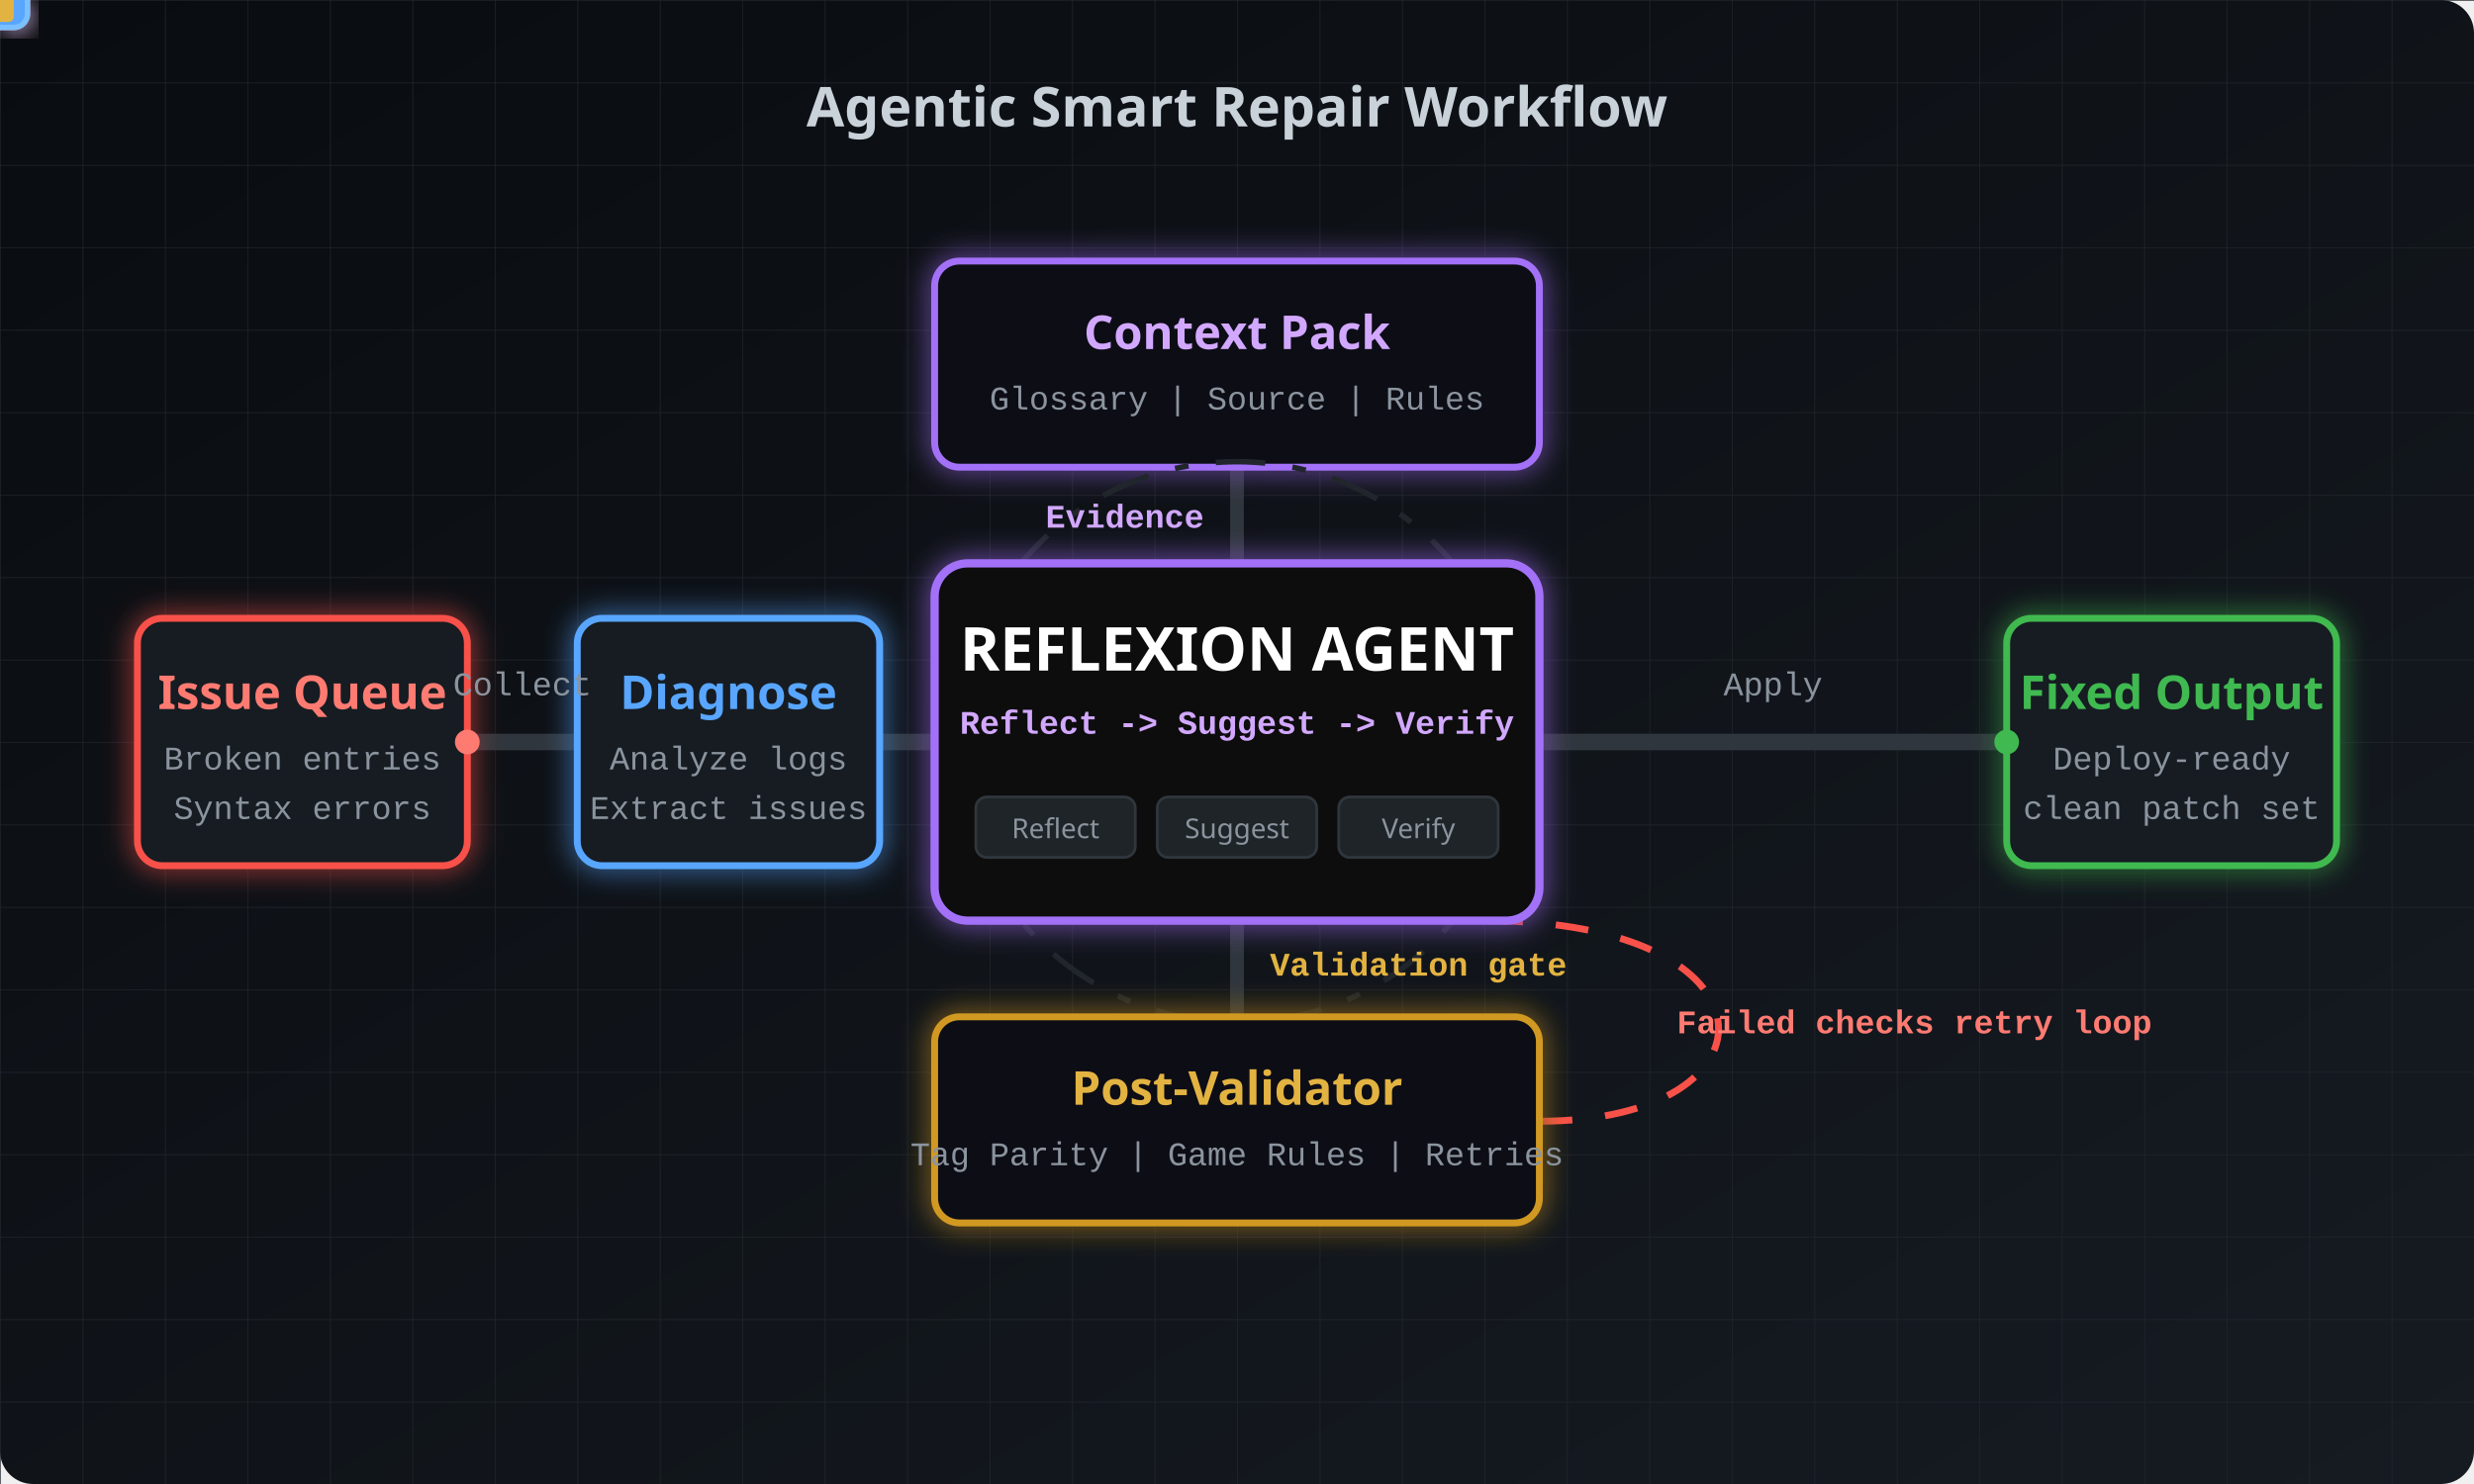
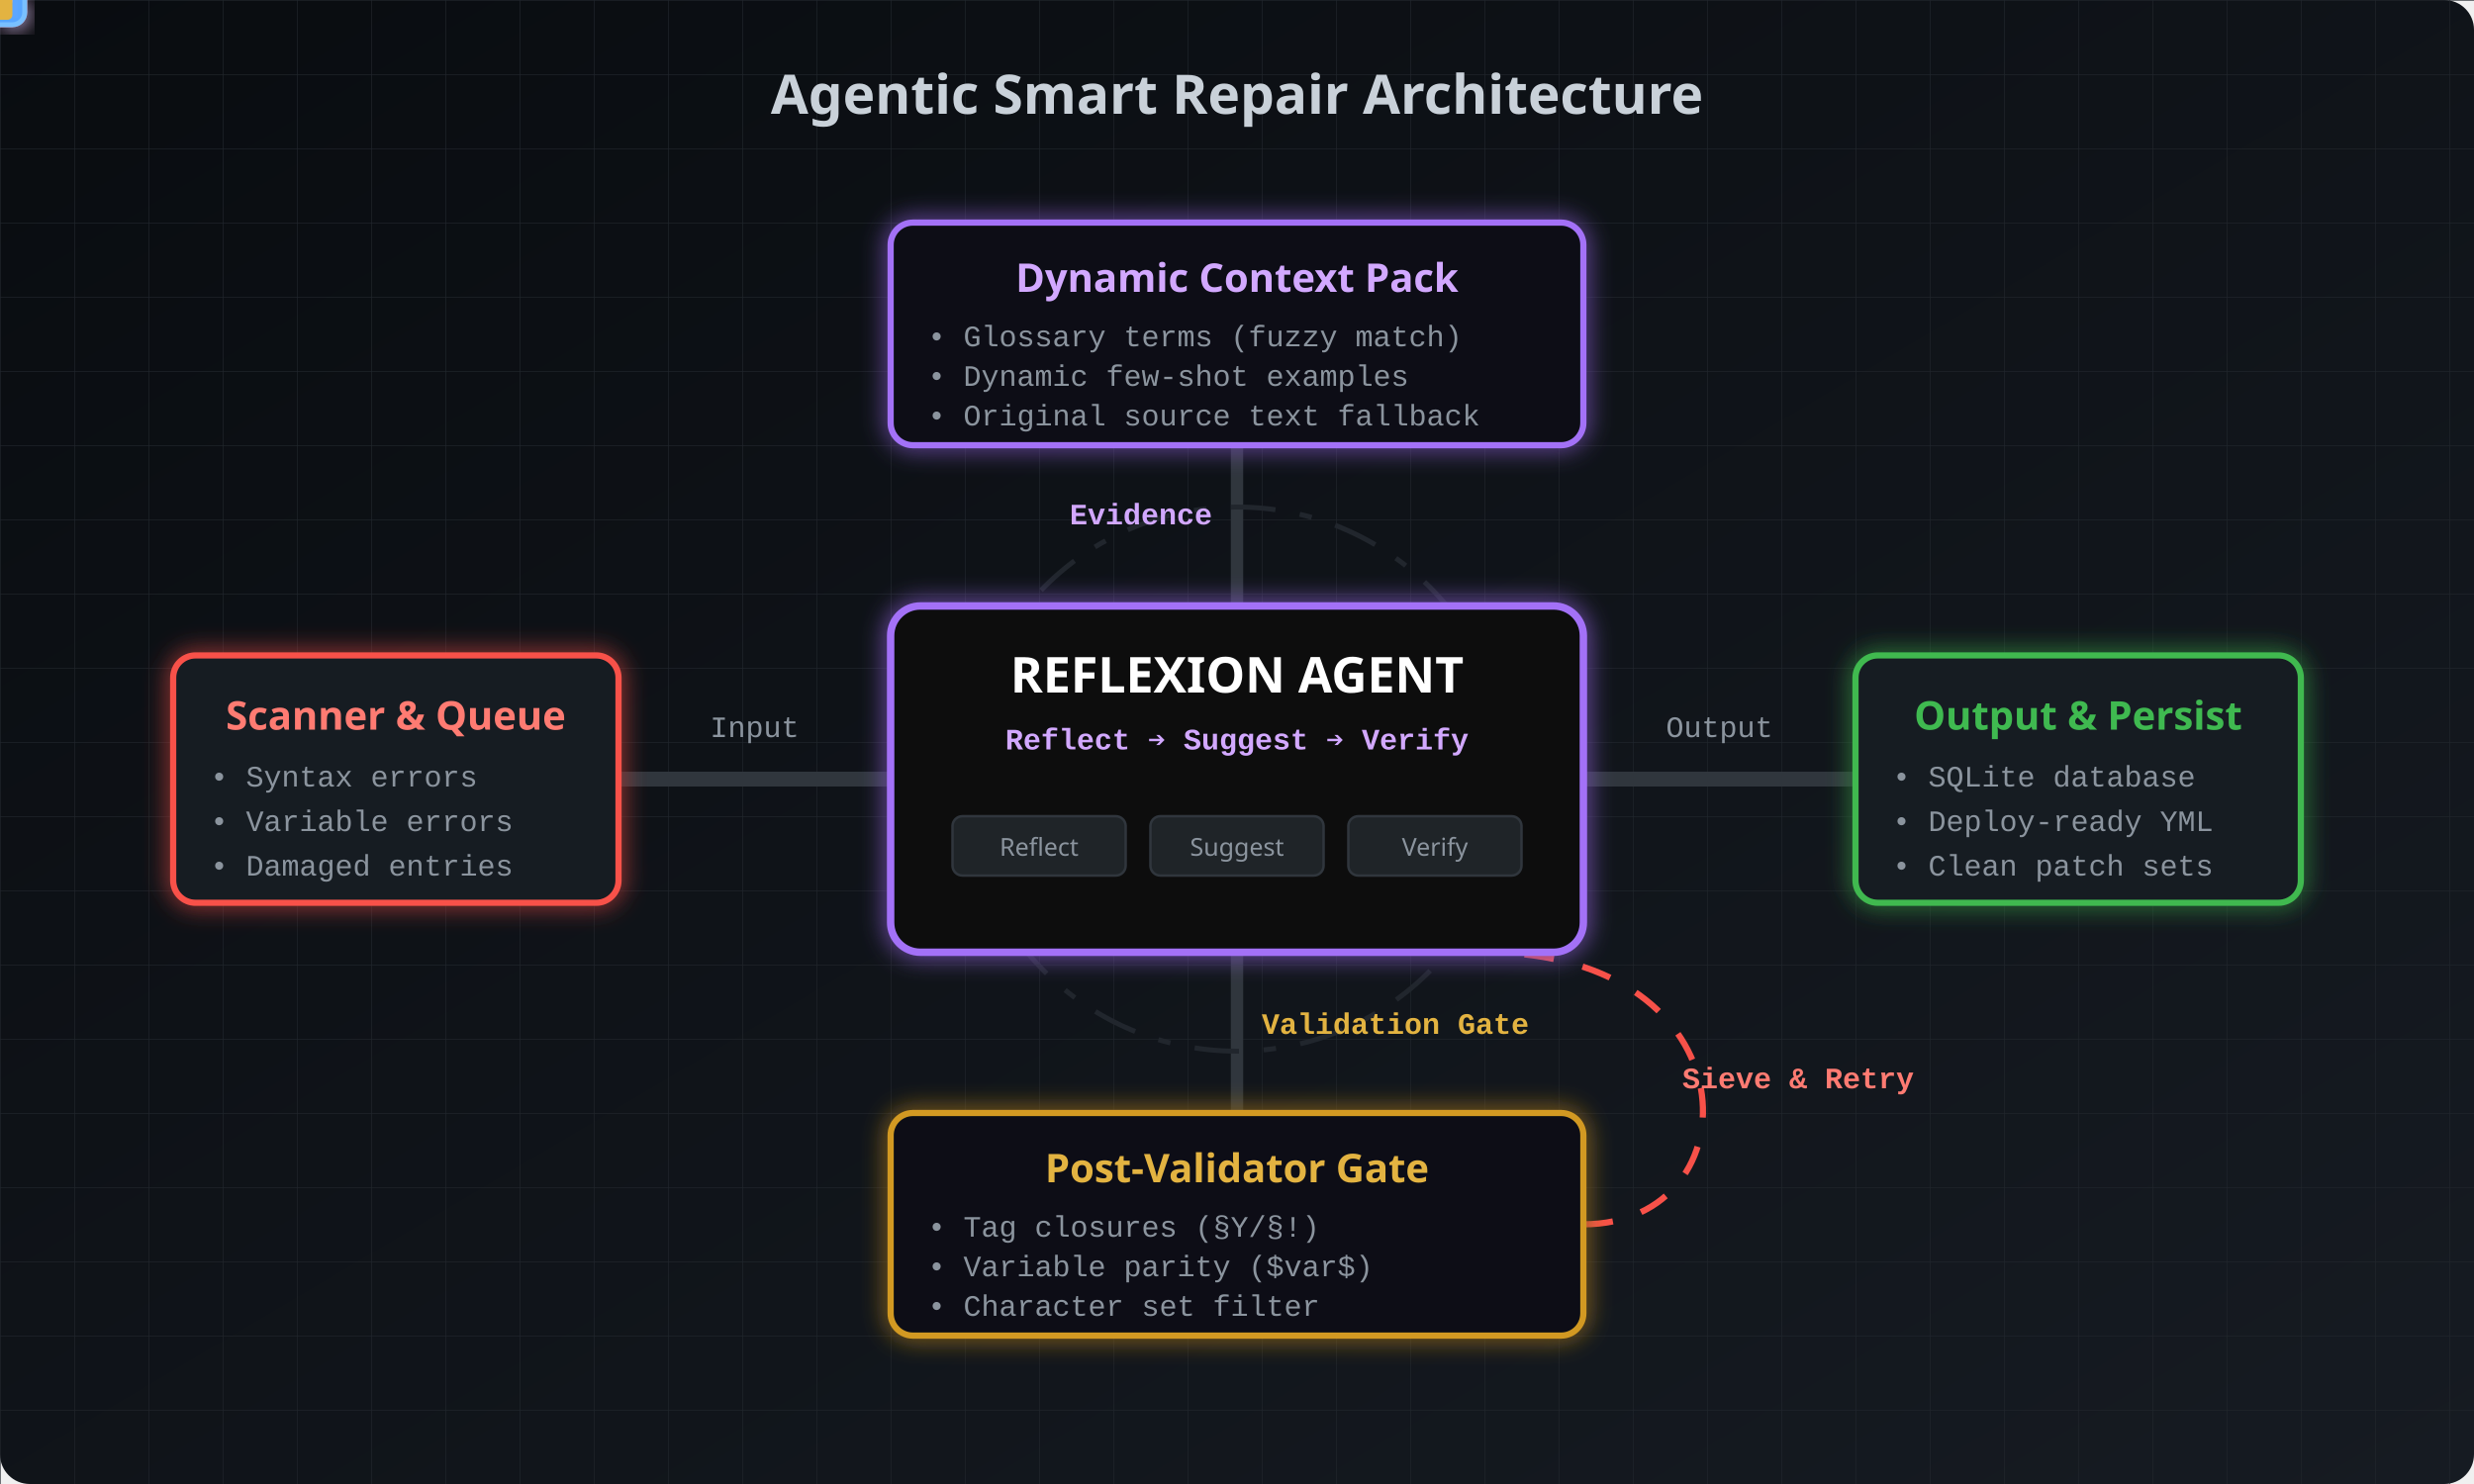
- <svg xmlns="http://www.w3.org/2000/svg" viewBox="0 0 900 540" width="100%" height="100%">
+ <svg xmlns="http://www.w3.org/2000/svg" viewBox="0 0 1000 600" width="100%" height="100%">
  <defs>
    <filter id="glow-blue" x="-20%" y="-20%" width="140%" height="140%">
      <feGaussianBlur stdDeviation="5" result="blur" />
      <feMerge>
        <feMergeNode in="blur" />
        <feMergeNode in="SourceGraphic" />
      </feMerge>
    </filter>
    <filter id="glow-purple" x="-20%" y="-20%" width="140%" height="140%">
      <feGaussianBlur stdDeviation="5" result="blur" />
      <feMerge>
        <feMergeNode in="blur" />
        <feMergeNode in="SourceGraphic" />
      </feMerge>
    </filter>
    <filter id="glow-green" x="-20%" y="-20%" width="140%" height="140%">
      <feGaussianBlur stdDeviation="5" result="blur" />
      <feMerge>
        <feMergeNode in="blur" />
        <feMergeNode in="SourceGraphic" />
      </feMerge>
    </filter>
    <filter id="glow-red" x="-20%" y="-20%" width="140%" height="140%">
      <feGaussianBlur stdDeviation="5" result="blur" />
      <feMerge>
        <feMergeNode in="blur" />
        <feMergeNode in="SourceGraphic" />
      </feMerge>
    </filter>
    <filter id="glow-orange" x="-20%" y="-20%" width="140%" height="140%">
      <feGaussianBlur stdDeviation="5" result="blur" />
      <feMerge>
        <feMergeNode in="blur" />
        <feMergeNode in="SourceGraphic" />
      </feMerge>
    </filter>
    <linearGradient id="bg-grad" x1="0" y1="0" x2="1" y2="1">
      <stop offset="0%" stop-color="#090c10" />
      <stop offset="100%" stop-color="#161b22" />
    </linearGradient>
    <style>
      @keyframes core-pulse {
        0%   { stroke: #a371f7; filter: drop-shadow(0 0 4px #a371f7); }
        50%  { stroke: #d2a8ff; filter: drop-shadow(0 0 16px #d2a8ff); }
        100% { stroke: #a371f7; filter: drop-shadow(0 0 4px #a371f7); }
      }

      @keyframes packet-main {
-         0%   { transform: translate(170px, 270px); opacity: 0; }
+         0%   { transform: translate(170px, 315px); opacity: 0; }
        5%   { opacity: 1; }
-         25%  { transform: translate(265px, 270px); opacity: 1; }
-         50%  { transform: translate(450px, 270px); opacity: 1; }
+         25%  { transform: translate(290px, 315px); opacity: 1; }
+         50%  { transform: translate(500px, 315px); opacity: 1; }
        95%  { opacity: 1; }
-         100% { transform: translate(730px, 270px); opacity: 0; }
+         100% { transform: translate(730px, 315px); opacity: 0; }
      }

      @keyframes packet-context {
-         0%   { transform: translate(450px, 170px); opacity: 0; }
+         0%   { transform: translate(500px, 180px); opacity: 0; }
        15%  { opacity: 1; }
-         85%  { transform: translate(450px, 195px); opacity: 1; }
-         100% { transform: translate(450px, 205px); opacity: 0; }
+         85%  { transform: translate(500px, 235px); opacity: 1; }
+         100% { transform: translate(500px, 245px); opacity: 0; }
      }

      @keyframes packet-test {
-         0%   { transform: translate(450px, 370px); opacity: 0; }
+         0%   { transform: translate(500px, 385px); opacity: 0; }
        15%  { opacity: 1; }
-         85%  { transform: translate(450px, 345px); opacity: 1; }
-         100% { transform: translate(450px, 335px); opacity: 0; }
+         85%  { transform: translate(500px, 440px); opacity: 1; }
+         100% { transform: translate(500px, 450px); opacity: 0; }
      }

      @keyframes feedback-loop {
        0%   { stroke-dashoffset: 0; opacity: 0.35; }
        50%  { opacity: 0.85; }
        100% { stroke-dashoffset: -48; opacity: 0.35; }
      }

      @keyframes spin { 100% { transform: rotate(360deg); } }

      .agent-core { animation: core-pulse 3s infinite ease-in-out; }
      .packet-main-1 { animation: packet-main 4.2s infinite linear; }
      .packet-main-2 { animation: packet-main 4.2s infinite linear; animation-delay: 1.4s; }
      .packet-context { animation: packet-context 2s infinite linear; }
      .packet-test { animation: packet-test 2.2s infinite linear; animation-delay: 0.5s; }
      .loop-line { animation: feedback-loop 2.6s infinite linear; }
-       .ring { animation: spin 14s infinite linear; transform-origin: 450px 270px; }
+       .ring { animation: spin 14s infinite linear; transform-origin: 500px 315px; }

      .text-code { font-family: 'Consolas', 'Courier New', monospace; font-size: 12px; fill: #8b949e; }
-       .text-title { font-family: 'Segoe UI', sans-serif; font-size: 17px; font-weight: bold; fill: #c9d1d9; }
-       .text-center-title { font-family: 'Segoe UI', sans-serif; font-size: 22px; font-weight: 800; fill: #ffffff; }
+       .text-title { font-family: 'Segoe UI', sans-serif; font-size: 16px; font-weight: bold; fill: #c9d1d9; }
+       .text-center-title { font-family: 'Segoe UI', sans-serif; font-size: 20px; font-weight: 800; fill: #ffffff; }
      .text-blue { fill: #58a6ff; font-weight: bold; }
      .text-purple { fill: #d2a8ff; font-weight: bold; }
      .text-green { fill: #3fb950; font-weight: bold; }
      .text-red { fill: #ff7b72; font-weight: bold; }
      .text-orange { fill: #e3b341; font-weight: bold; }
    </style>
  </defs>
  <rect width="100%" height="100%" fill="url(#bg-grad)" rx="12" />
  <pattern id="grid" width="30" height="30" patternUnits="userSpaceOnUse">
    <path d="M 30 0 L 0 0 0 30" fill="none" stroke="#21262d" stroke-width="0.5" />
  </pattern>
  <rect width="100%" height="100%" fill="url(#grid)" />
-   <text x="450" y="46" font-family="'Segoe UI', sans-serif" font-size="20" font-weight="800" fill="#c9d1d9" text-anchor="middle">Agentic Smart Repair Workflow</text>
-   <path d="M 170 270 L 210 270" stroke="#30363d" stroke-width="6" stroke-linecap="round" />
-   <path d="M 320 270 L 340 270" stroke="#30363d" stroke-width="6" stroke-linecap="round" />
-   <path d="M 560 270 L 730 270" stroke="#30363d" stroke-width="6" stroke-linecap="round" />
-   <path d="M 450 170 L 450 205" stroke="#30363d" stroke-width="5" stroke-linecap="round" />
-   <path d="M 450 335 L 450 370" stroke="#30363d" stroke-width="5" stroke-linecap="round" />
-   <path d="M 560 408 C 650 408 650 335 540 335" fill="none" stroke="#f85149" stroke-width="2.5" stroke-dasharray="12 12" class="loop-line" />
-   <rect x="50" y="225" width="120" height="90" rx="9" fill="#161b22" stroke="#f85149" stroke-width="2.5" filter="url(#glow-red)" />
-   <text x="110" y="258" class="text-title text-red" text-anchor="middle">Issue Queue</text>
-   <text x="110" y="280" class="text-code" text-anchor="middle">Broken entries</text>
-   <text x="110" y="298" class="text-code" text-anchor="middle">Syntax errors</text>
-   <circle cx="170" cy="270" r="4.5" fill="#ff7b72" />
-   <rect x="210" y="225" width="110" height="90" rx="9" fill="#161b22" stroke="#58a6ff" stroke-width="2.5" filter="url(#glow-blue)" />
-   <text x="265" y="258" class="text-title text-blue" text-anchor="middle">Diagnose</text>
-   <text x="265" y="280" class="text-code" text-anchor="middle">Analyze logs</text>
-   <text x="265" y="298" class="text-code" text-anchor="middle">Extract issues</text>
-   <rect x="340" y="95" width="220" height="75" rx="9" fill="#0d1117" stroke="#a371f7" stroke-width="2.5" filter="url(#glow-purple)" />
-   <text x="450" y="127" class="text-title text-purple" text-anchor="middle">Context Pack</text>
-   <text x="450" y="149" class="text-code" text-anchor="middle">Glossary | Source | Rules</text>
+   <text x="500" y="46" font-family="'Segoe UI', sans-serif" font-size="22" font-weight="800" fill="#c9d1d9" text-anchor="middle">Agentic Smart Repair Architecture</text>
+   <path d="M 250 315 L 360 315" stroke="#30363d" stroke-width="6" stroke-linecap="round" />
+   <path d="M 640 315 L 750 315" stroke="#30363d" stroke-width="6" stroke-linecap="round" />
+   <path d="M 500 180 L 500 245" stroke="#30363d" stroke-width="5" stroke-linecap="round" />
+   <path d="M 500 385 L 500 450" stroke="#30363d" stroke-width="5" stroke-linecap="round" />
+   <path d="M 640 495 C 710 495 710 385 600 385" fill="none" stroke="#f85149" stroke-width="2.5" stroke-dasharray="12 12" class="loop-line" />
+   <rect x="70" y="265" width="180" height="100" rx="9" fill="#161b22" stroke="#f85149" stroke-width="2.5" filter="url(#glow-red)" />
+   <text x="160" y="295" class="text-title text-red" text-anchor="middle">Scanner &amp; Queue</text>
+   <text x="85" y="318" class="text-code" text-anchor="start">• Syntax errors</text>
+   <text x="85" y="336" class="text-code" text-anchor="start">• Variable errors</text>
+   <text x="85" y="354" class="text-code" text-anchor="start">• Damaged entries</text>
+   <rect x="360" y="90" width="280" height="90" rx="9" fill="#0d1117" stroke="#a371f7" stroke-width="2.5" filter="url(#glow-purple)" />
+   <text x="500" y="118" class="text-title text-purple" text-anchor="middle">Dynamic Context Pack</text>
+   <text x="375" y="140" class="text-code" text-anchor="start">• Glossary terms (fuzzy match)</text>
+   <text x="375" y="156" class="text-code" text-anchor="start">• Dynamic few-shot examples</text>
+   <text x="375" y="172" class="text-code" text-anchor="start">• Original source text fallback</text>
  <g>
-     <circle cx="450" cy="270" r="102" fill="none" stroke="#21262d" stroke-width="2" class="ring" stroke-dasharray="18 10 5 10" />
-     <rect x="340" y="205" width="220" height="130" rx="12" fill="#090c10" stroke="#a371f7" stroke-width="3" class="agent-core" filter="url(#glow-purple)" />
-     <text x="450" y="244" class="text-center-title" text-anchor="middle">REFLEXION AGENT</text>
-     <text x="450" y="267" class="text-code text-purple" font-weight="700" text-anchor="middle">Reflect -&gt; Suggest -&gt; Verify</text>
-     <rect x="355" y="290" width="58" height="22" rx="4" fill="#1f2428" stroke="#30363d" />
-     <text x="384" y="305" font-family="sans-serif" font-size="10" fill="#8b949e" text-anchor="middle">Reflect</text>
-     <rect x="421" y="290" width="58" height="22" rx="4" fill="#1f2428" stroke="#30363d" />
-     <text x="450" y="305" font-family="sans-serif" font-size="10" fill="#8b949e" text-anchor="middle">Suggest</text>
-     <rect x="487" y="290" width="58" height="22" rx="4" fill="#1f2428" stroke="#30363d" />
-     <text x="516" y="305" font-family="sans-serif" font-size="10" fill="#8b949e" text-anchor="middle">Verify</text>
+     <circle cx="500" cy="315" r="110" fill="none" stroke="#21262d" stroke-width="2" class="ring" stroke-dasharray="18 10 5 10" />
+     <rect x="360" y="245" width="280" height="140" rx="12" fill="#090c10" stroke="#a371f7" stroke-width="3" class="agent-core" filter="url(#glow-purple)" />
+     <text x="500" y="280" class="text-center-title" text-anchor="middle">REFLEXION AGENT</text>
+     <text x="500" y="303" class="text-code text-purple" font-weight="700" text-anchor="middle">Reflect ➔ Suggest ➔ Verify</text>
+     <rect x="385" y="330" width="70" height="24" rx="4" fill="#1f2428" stroke="#30363d" />
+     <text x="420" y="346" font-family="sans-serif" font-size="10" fill="#8b949e" text-anchor="middle">Reflect</text>
+     <rect x="465" y="330" width="70" height="24" rx="4" fill="#1f2428" stroke="#30363d" />
+     <text x="500" y="346" font-family="sans-serif" font-size="10" fill="#8b949e" text-anchor="middle">Suggest</text>
+     <rect x="545" y="330" width="70" height="24" rx="4" fill="#1f2428" stroke="#30363d" />
+     <text x="580" y="346" font-family="sans-serif" font-size="10" fill="#8b949e" text-anchor="middle">Verify</text>
  </g>
-   <rect x="340" y="370" width="220" height="75" rx="9" fill="#0d1117" stroke="#d29922" stroke-width="2.5" filter="url(#glow-orange)" />
-   <text x="450" y="402" class="text-title text-orange" text-anchor="middle">Post-Validator</text>
-   <text x="450" y="424" class="text-code" text-anchor="middle">Tag Parity | Game Rules | Retries</text>
-   <rect x="730" y="225" width="120" height="90" rx="9" fill="#161b22" stroke="#3fb950" stroke-width="2.5" filter="url(#glow-green)" />
-   <text x="790" y="258" class="text-title text-green" text-anchor="middle">Fixed Output</text>
-   <text x="790" y="280" class="text-code" text-anchor="middle">Deploy-ready</text>
-   <text x="790" y="298" class="text-code" text-anchor="middle">clean patch set</text>
-   <circle cx="730" cy="270" r="4.5" fill="#3fb950" />
+   <rect x="360" y="450" width="280" height="90" rx="9" fill="#0d1117" stroke="#d29922" stroke-width="2.5" filter="url(#glow-orange)" />
+   <text x="500" y="478" class="text-title text-orange" text-anchor="middle">Post-Validator Gate</text>
+   <text x="375" y="500" class="text-code" text-anchor="start">• Tag closures (§Y/§!)</text>
+   <text x="375" y="516" class="text-code" text-anchor="start">• Variable parity ($var$)</text>
+   <text x="375" y="532" class="text-code" text-anchor="start">• Character set filter</text>
+   <rect x="750" y="265" width="180" height="100" rx="9" fill="#161b22" stroke="#3fb950" stroke-width="2.5" filter="url(#glow-green)" />
+   <text x="840" y="295" class="text-title text-green" text-anchor="middle">Output &amp; Persist</text>
+   <text x="765" y="318" class="text-code" text-anchor="start">• SQLite database</text>
+   <text x="765" y="336" class="text-code" text-anchor="start">• Deploy-ready YML</text>
+   <text x="765" y="354" class="text-code" text-anchor="start">• Clean patch sets</text>
  <g class="packet-main-1">
    <rect x="-10" y="-10" width="20" height="20" rx="5" fill="#f85149" stroke="#ff7b72" stroke-width="2" filter="url(#glow-red)" />
  </g>
  <g class="packet-main-2">
    <rect x="-10" y="-10" width="20" height="20" rx="5" fill="#58a6ff" stroke="#79c0ff" stroke-width="2" filter="url(#glow-blue)" />
  </g>
  <g class="packet-context">
    <circle cx="0" cy="0" r="5" fill="#d2a8ff" filter="url(#glow-purple)" />
  </g>
  <g class="packet-test">
    <rect x="-5" y="-8" width="10" height="16" rx="2" fill="#e3b341" />
  </g>
-   <text x="190" y="253" class="text-code" text-anchor="middle">Collect</text>
-   <text x="645" y="253" class="text-code" text-anchor="middle">Apply</text>
-   <text x="610" y="376" class="text-code text-red" text-anchor="start">Failed checks retry loop</text>
-   <text x="438" y="192" class="text-code text-purple" text-anchor="end">Evidence</text>
-   <text x="462" y="355" class="text-code text-orange" text-anchor="start">Validation gate</text>
+   <text x="305" y="298" class="text-code" text-anchor="middle">Input</text>
+   <text x="695" y="298" class="text-code" text-anchor="middle">Output</text>
+   <text x="680" y="440" class="text-code text-red" text-anchor="start">Sieve &amp; Retry</text>
+   <text x="490" y="212" class="text-code text-purple" text-anchor="end">Evidence</text>
+   <text x="510" y="418" class="text-code text-orange" text-anchor="start">Validation Gate</text>
</svg>
